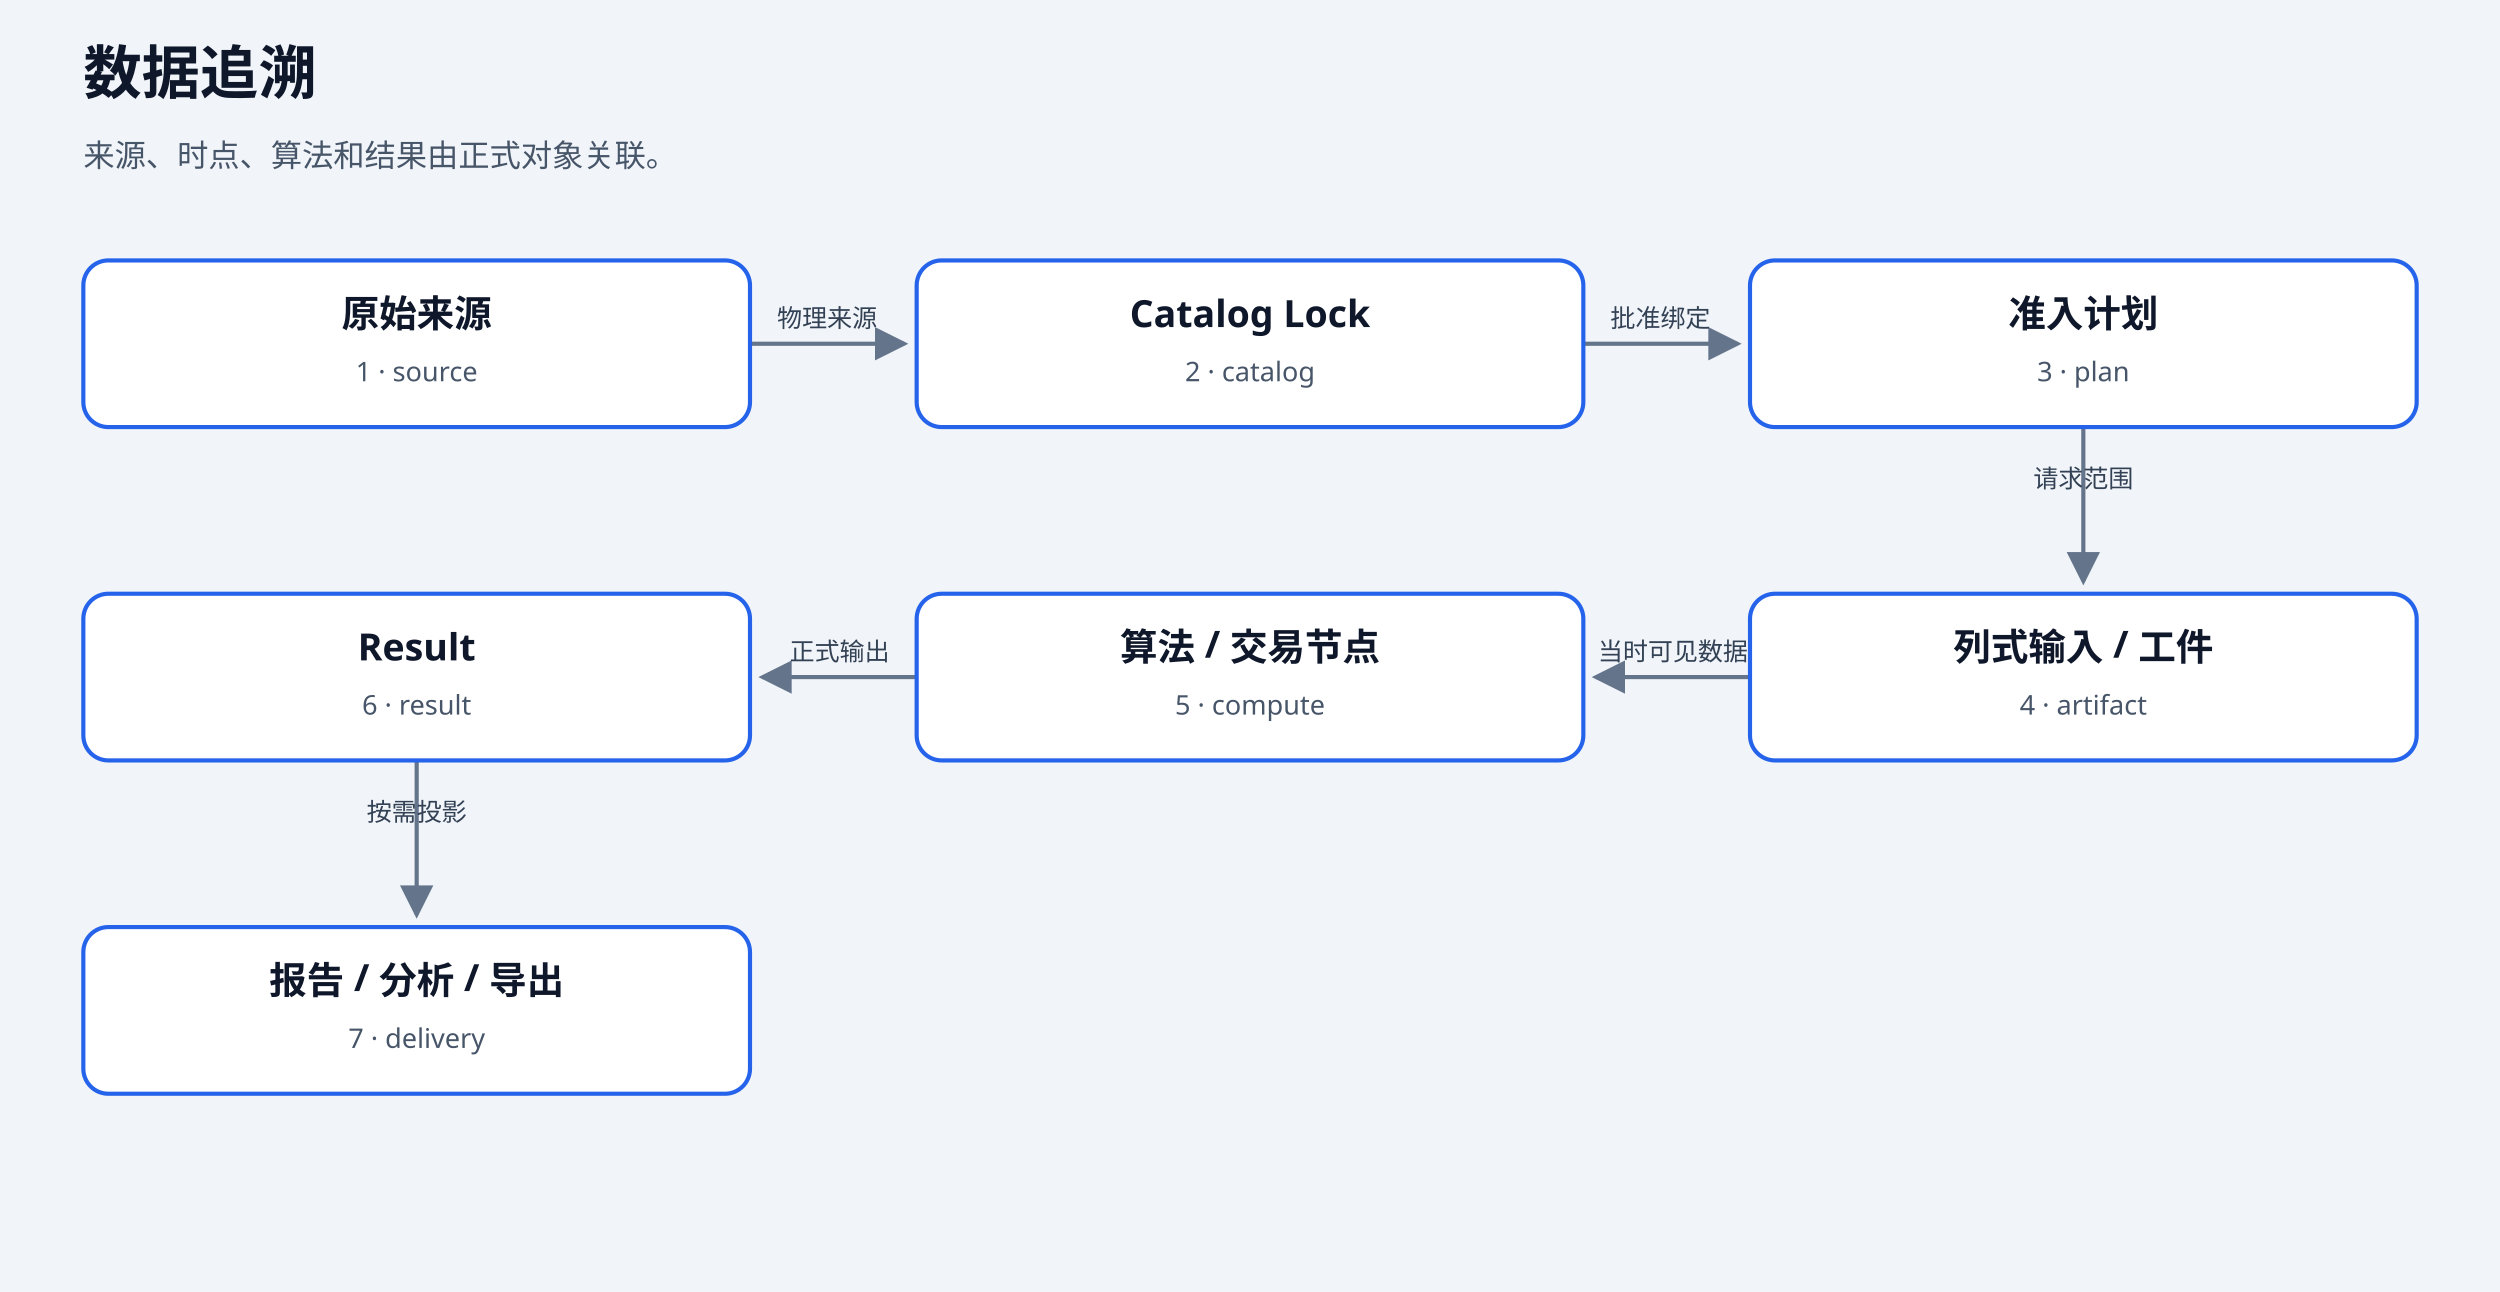
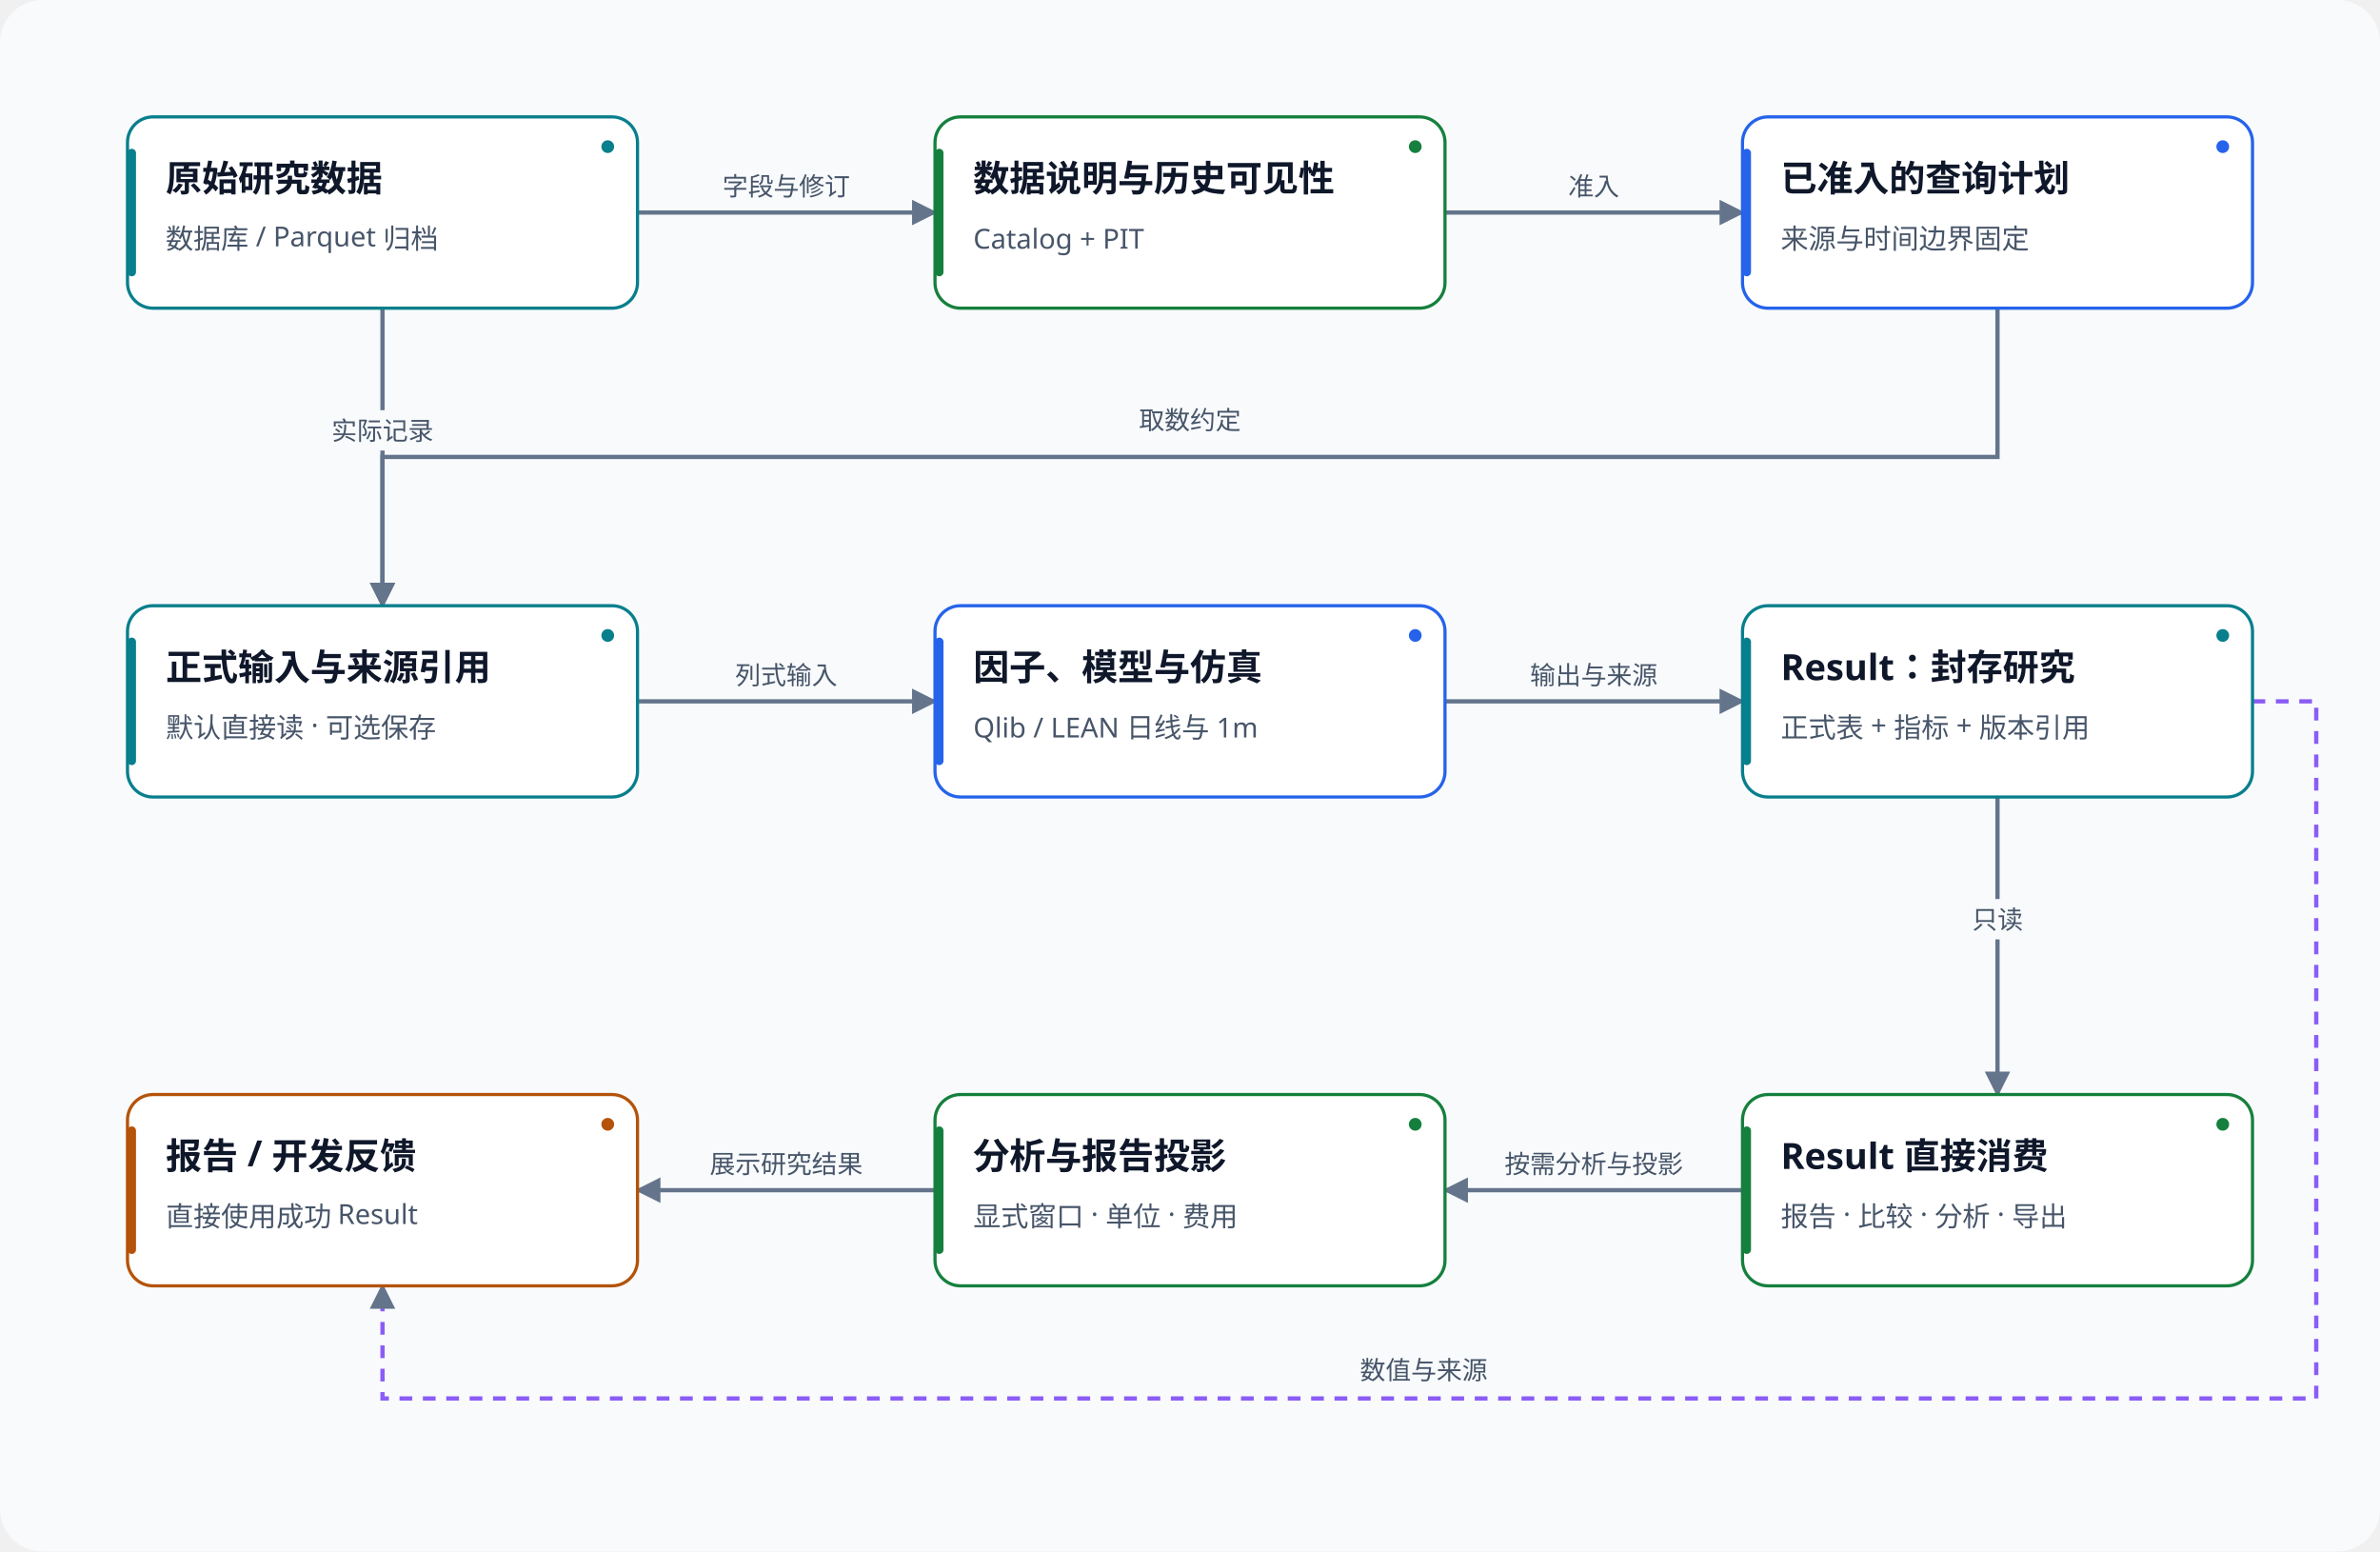
- <svg xmlns="http://www.w3.org/2000/svg" viewBox="0 0 1200 620" role="img" aria-label="数据追溯" font-family="Microsoft YaHei, 微软雅黑" font-weight="400">
+ <svg xmlns="http://www.w3.org/2000/svg" viewBox="0 0 1120 730" role="img" aria-label="结果从哪里来，如何追溯">
  <defs>
-     <marker id="arrow" markerWidth="8" markerHeight="8" refX="7" refY="4" orient="auto">
-       <path d="M0,0 L8,4 L0,8" fill="#64748b" />
+     <marker id="arrow" viewBox="0 0 10 10" refX="9" refY="5" markerWidth="6" markerHeight="6" orient="auto-start-reverse">
+       <path d="M 0 0 L 10 5 L 0 10 z" fill="#64748b" />
    </marker>
  </defs>
-   <rect width="100%" height="100%" fill="#f1f5f9" />
-   <text x="40" y="45" font-size="28" font-weight="700" fill="#0f172a">数据追溯</text>
-   <text x="40" y="80" font-size="15" fill="#475569">来源、时点、算法和结果由正式对象关联。</text>
-   <path d="M360,165 L434,165" stroke="#64748b" stroke-width="2" fill="none" marker-end="url(#arrow)" />
-   <text x="397" y="157" text-anchor="middle" font-size="12" fill="#334155">物理来源</text>
-   <path d="M760,165 L834,165" stroke="#64748b" stroke-width="2" fill="none" marker-end="url(#arrow)" />
-   <text x="797" y="157" text-anchor="middle" font-size="12" fill="#334155">批准绑定</text>
-   <path d="M1000,205 L1000,279" stroke="#64748b" stroke-width="2" fill="none" marker-end="url(#arrow)" />
-   <text x="1000" y="234" text-anchor="middle" font-size="12" fill="#334155">请求范围</text>
-   <path d="M840,325 L766,325" stroke="#64748b" stroke-width="2" fill="none" marker-end="url(#arrow)" />
-   <text x="803" y="317" text-anchor="middle" font-size="12" fill="#334155">当时可见数据</text>
-   <path d="M440,325 L366,325" stroke="#64748b" stroke-width="2" fill="none" marker-end="url(#arrow)" />
-   <text x="403" y="317" text-anchor="middle" font-size="12" fill="#334155">正式输出</text>
-   <path d="M200,365 L200,439" stroke="#64748b" stroke-width="2" fill="none" marker-end="url(#arrow)" />
-   <text x="200" y="394" text-anchor="middle" font-size="12" fill="#334155">按需投影</text>
-   <g>
-     <rect x="40" y="125" width="320" height="80" rx="12" fill="#ffffff" stroke="#2563eb" stroke-width="2" />
-     <text x="200" y="157" text-anchor="middle" font-size="18" font-weight="700" fill="#0f172a">原始来源</text>
-     <text x="200" y="183" text-anchor="middle" font-size="13" fill="#475569">1 · source</text>
+   <style>text{font-family:"Microsoft YaHei","微软雅黑",sans-serif;font-style:normal}.node{cursor:pointer}.node:focus{outline:none}.node:focus-visible&gt;rect:first-of-type{stroke-dasharray:4 3}.dim{opacity:.17}.highlight&gt;rect:first-of-type{stroke-width:4}.edge{transition:opacity .15s}</style>
+   <rect width="1120" height="730" rx="20" fill="#f8fafc" />
+   <g class="edge" data-from="source" data-to="catalog">
+     <path d="M300,100 L440,100" fill="none" stroke="#64748b" stroke-width="2" marker-end="url(#arrow)" />
+     <rect x="333" y="78" width="74" height="19" rx="5" fill="#f8fafc" />
+     <text x="370" y="92" font-size="12" fill="#475569" font-weight="400" text-anchor="middle">字段与修订</text>
  </g>
-   <g>
-     <rect x="440" y="125" width="320" height="80" rx="12" fill="#ffffff" stroke="#2563eb" stroke-width="2" />
-     <text x="600" y="157" text-anchor="middle" font-size="18" font-weight="700" fill="#0f172a">Catalog Lock</text>
-     <text x="600" y="183" text-anchor="middle" font-size="13" fill="#475569">2 · catalog</text>
+   <g class="edge" data-from="catalog" data-to="plan">
+     <path d="M680,100 L820,100" fill="none" stroke="#64748b" stroke-width="2" marker-end="url(#arrow)" />
+     <rect x="731" y="78" width="38" height="19" rx="5" fill="#f8fafc" />
+     <text x="750" y="92" font-size="12" fill="#475569" font-weight="400" text-anchor="middle">准入</text>
  </g>
-   <g>
-     <rect x="840" y="125" width="320" height="80" rx="12" fill="#ffffff" stroke="#2563eb" stroke-width="2" />
-     <text x="1000" y="157" text-anchor="middle" font-size="18" font-weight="700" fill="#0f172a">准入计划</text>
-     <text x="1000" y="183" text-anchor="middle" font-size="13" fill="#475569">3 · plan</text>
+   <g class="edge" data-from="source" data-to="input">
+     <path d="M180,145 L180,285" fill="none" stroke="#64748b" stroke-width="2" marker-end="url(#arrow)" />
+     <rect x="149" y="193" width="62" height="19" rx="5" fill="#f8fafc" />
+     <text x="180" y="207" font-size="12" fill="#475569" font-weight="400" text-anchor="middle">实际记录</text>
  </g>
-   <g>
-     <rect x="840" y="285" width="320" height="80" rx="12" fill="#ffffff" stroke="#2563eb" stroke-width="2" />
-     <text x="1000" y="317" text-anchor="middle" font-size="18" font-weight="700" fill="#0f172a">列式输入 / 工件</text>
-     <text x="1000" y="343" text-anchor="middle" font-size="13" fill="#475569">4 · artifact</text>
+   <g class="edge" data-from="plan" data-to="input">
+     <path d="M940,145 L940,215 L180,215 L180,285" fill="none" stroke="#64748b" stroke-width="2" marker-end="url(#arrow)" />
+     <rect x="529" y="188" width="62" height="19" rx="5" fill="#f8fafc" />
+     <text x="560" y="202" font-size="12" fill="#475569" font-weight="400" text-anchor="middle">取数约定</text>
  </g>
-   <g>
-     <rect x="440" y="285" width="320" height="80" rx="12" fill="#ffffff" stroke="#2563eb" stroke-width="2" />
-     <text x="600" y="317" text-anchor="middle" font-size="18" font-weight="700" fill="#0f172a">算法 / 交易节点</text>
-     <text x="600" y="343" text-anchor="middle" font-size="13" fill="#475569">5 · compute</text>
+   <g class="edge" data-from="input" data-to="compute">
+     <path d="M300,330 L440,330" fill="none" stroke="#64748b" stroke-width="2" marker-end="url(#arrow)" />
+     <rect x="339" y="308" width="62" height="19" rx="5" fill="#f8fafc" />
+     <text x="370" y="322" font-size="12" fill="#475569" font-weight="400" text-anchor="middle">列式输入</text>
  </g>
-   <g>
-     <rect x="40" y="285" width="320" height="80" rx="12" fill="#ffffff" stroke="#2563eb" stroke-width="2" />
-     <text x="200" y="317" text-anchor="middle" font-size="18" font-weight="700" fill="#0f172a">Result</text>
-     <text x="200" y="343" text-anchor="middle" font-size="13" fill="#475569">6 · result</text>
+   <g class="edge" data-from="compute" data-to="result">
+     <path d="M680,330 L820,330" fill="none" stroke="#64748b" stroke-width="2" marker-end="url(#arrow)" />
+     <rect x="713" y="308" width="74" height="19" rx="5" fill="#f8fafc" />
+     <text x="750" y="322" font-size="12" fill="#475569" font-weight="400" text-anchor="middle">输出与来源</text>
  </g>
-   <g>
-     <rect x="40" y="445" width="320" height="80" rx="12" fill="#ffffff" stroke="#2563eb" stroke-width="2" />
-     <text x="200" y="477" text-anchor="middle" font-size="18" font-weight="700" fill="#0f172a">报告 / 分析 / 导出</text>
-     <text x="200" y="503" text-anchor="middle" font-size="13" fill="#475569">7 · delivery</text>
+   <g class="edge" data-from="result" data-to="consume">
+     <path d="M940,375 L940,515" fill="none" stroke="#64748b" stroke-width="2" marker-end="url(#arrow)" />
+     <rect x="921" y="423" width="38" height="19" rx="5" fill="#f8fafc" />
+     <text x="940" y="437" font-size="12" fill="#475569" font-weight="400" text-anchor="middle">只读</text>
+   </g>
+   <g class="edge" data-from="consume" data-to="projection">
+     <path d="M820,560 L680,560" fill="none" stroke="#64748b" stroke-width="2" marker-end="url(#arrow)" />
+     <rect x="701" y="538" width="98" height="19" rx="5" fill="#f8fafc" />
+     <text x="750" y="552" font-size="12" fill="#475569" font-weight="400" text-anchor="middle">按需分析与投影</text>
+   </g>
+   <g class="edge" data-from="projection" data-to="report">
+     <path d="M440,560 L300,560" fill="none" stroke="#64748b" stroke-width="2" marker-end="url(#arrow)" />
+     <rect x="327" y="538" width="86" height="19" rx="5" fill="#f8fafc" />
+     <text x="370" y="552" font-size="12" fill="#475569" font-weight="400" text-anchor="middle">展示研究结果</text>
+   </g>
+   <g class="edge" data-from="result" data-to="report">
+     <path d="M1060,330 L1090,330 L1090,658 L180,658 L180,605" fill="none" stroke="#8b5cf6" stroke-width="2" stroke-dasharray="6 5" marker-end="url(#arrow)" />
+     <rect x="633" y="635" width="74" height="19" rx="5" fill="#f8fafc" />
+     <text x="670" y="649" font-size="12" fill="#475569" font-weight="400" text-anchor="middle">数值与来源</text>
+   </g>
+   <g class="node" data-id="source" tabindex="0" role="button" aria-pressed="false" aria-label="原始研究数据">
+     <rect x="60" y="55" width="240" height="90" rx="12" fill="white" stroke="#087f8c" stroke-width="1.5" />
+     <rect x="60" y="70" width="4" height="60" rx="2" fill="#087f8c" />
+     <text x="78" y="90" font-size="17" fill="#0f172a" font-weight="700" text-anchor="start">原始研究数据</text>
+     <text x="78" y="117" font-size="13" fill="#475569" font-weight="400" text-anchor="start">数据库 / Parquet 归档</text>
+     <circle cx="286" cy="69" r="3" fill="#087f8c" />
+   </g>
+   <g class="node" data-id="catalog" tabindex="0" role="button" aria-pressed="false" aria-label="数据说明与历史可见性">
+     <rect x="440" y="55" width="240" height="90" rx="12" fill="white" stroke="#15803d" stroke-width="1.5" />
+     <rect x="440" y="70" width="4" height="60" rx="2" fill="#15803d" />
+     <text x="458" y="90" font-size="17" fill="#0f172a" font-weight="700" text-anchor="start">数据说明与历史可见性</text>
+     <text x="458" y="117" font-size="13" fill="#475569" font-weight="400" text-anchor="start">Catalog + PIT</text>
+     <circle cx="666" cy="69" r="3" fill="#15803d" />
+   </g>
+   <g class="node" data-id="plan" tabindex="0" role="button" aria-pressed="false" aria-label="已准入的查询计划">
+     <rect x="820" y="55" width="240" height="90" rx="12" fill="white" stroke="#2563eb" stroke-width="1.5" />
+     <rect x="820" y="70" width="4" height="60" rx="2" fill="#2563eb" />
+     <text x="838" y="90" font-size="17" fill="#0f172a" font-weight="700" text-anchor="start">已准入的查询计划</text>
+     <text x="838" y="117" font-size="13" fill="#475569" font-weight="400" text-anchor="start">来源与时间边界固定</text>
+     <circle cx="1046" cy="69" r="3" fill="#2563eb" />
+   </g>
+   <g class="node" data-id="input" tabindex="0" role="button" aria-pressed="false" aria-label="正式输入与来源引用">
+     <rect x="60" y="285" width="240" height="90" rx="12" fill="white" stroke="#087f8c" stroke-width="1.5" />
+     <rect x="60" y="300" width="4" height="60" rx="2" fill="#087f8c" />
+     <text x="78" y="320" font-size="17" fill="#0f172a" font-weight="700" text-anchor="start">正式输入与来源引用</text>
+     <text x="78" y="347" font-size="13" fill="#475569" font-weight="400" text-anchor="start">默认直接读 · 可选保存</text>
+     <circle cx="286" cy="299" r="3" fill="#087f8c" />
+   </g>
+   <g class="node" data-id="compute" tabindex="0" role="button" aria-pressed="false" aria-label="因子、模型与仿真">
+     <rect x="440" y="285" width="240" height="90" rx="12" fill="white" stroke="#2563eb" stroke-width="1.5" />
+     <rect x="440" y="300" width="4" height="60" rx="2" fill="#2563eb" />
+     <text x="458" y="320" font-size="17" fill="#0f172a" font-weight="700" text-anchor="start">因子、模型与仿真</text>
+     <text x="458" y="347" font-size="13" fill="#475569" font-weight="400" text-anchor="start">Qlib / LEAN 日线与 1m</text>
+     <circle cx="666" cy="299" r="3" fill="#2563eb" />
+   </g>
+   <g class="node" data-id="result" tabindex="0" role="button" aria-pressed="false" aria-label="Result：封存研究">
+     <rect x="820" y="285" width="240" height="90" rx="12" fill="white" stroke="#087f8c" stroke-width="1.5" />
+     <rect x="820" y="300" width="4" height="60" rx="2" fill="#087f8c" />
+     <text x="838" y="320" font-size="17" fill="#0f172a" font-weight="700" text-anchor="start">Result：封存研究</text>
+     <text x="838" y="347" font-size="13" fill="#475569" font-weight="400" text-anchor="start">正式表 + 指标 + 版本引用</text>
+     <circle cx="1046" cy="299" r="3" fill="#087f8c" />
+   </g>
+   <g class="node" data-id="consume" tabindex="0" role="button" aria-pressed="false" aria-label="Result 直接消费">
+     <rect x="820" y="515" width="240" height="90" rx="12" fill="white" stroke="#15803d" stroke-width="1.5" />
+     <rect x="820" y="530" width="4" height="60" rx="2" fill="#15803d" />
+     <text x="838" y="550" font-size="17" fill="#0f172a" font-weight="700" text-anchor="start">Result 直接消费</text>
+     <text x="838" y="577" font-size="13" fill="#475569" font-weight="400" text-anchor="start">报告 · 比较 · 分析 · 导出</text>
+     <circle cx="1046" cy="529" r="3" fill="#15803d" />
+   </g>
+   <g class="node" data-id="projection" tabindex="0" role="button" aria-pressed="false" aria-label="分析与报告投影">
+     <rect x="440" y="515" width="240" height="90" rx="12" fill="white" stroke="#15803d" stroke-width="1.5" />
+     <rect x="440" y="530" width="4" height="60" rx="2" fill="#15803d" />
+     <text x="458" y="550" font-size="17" fill="#0f172a" font-weight="700" text-anchor="start">分析与报告投影</text>
+     <text x="458" y="577" font-size="13" fill="#475569" font-weight="400" text-anchor="start">显式窗口 · 单位 · 费用</text>
+     <circle cx="666" cy="529" r="3" fill="#15803d" />
+   </g>
+   <g class="node" data-id="report" tabindex="0" role="button" aria-pressed="false" aria-label="报告 / 开发反馈">
+     <rect x="60" y="515" width="240" height="90" rx="12" fill="white" stroke="#b45309" stroke-width="1.5" />
+     <rect x="60" y="530" width="4" height="60" rx="2" fill="#b45309" />
+     <text x="78" y="550" font-size="17" fill="#0f172a" font-weight="700" text-anchor="start">报告 / 开发反馈</text>
+     <text x="78" y="577" font-size="13" fill="#475569" font-weight="400" text-anchor="start">直接使用成功 Result</text>
+     <circle cx="286" cy="529" r="3" fill="#b45309" />
  </g>
</svg>
